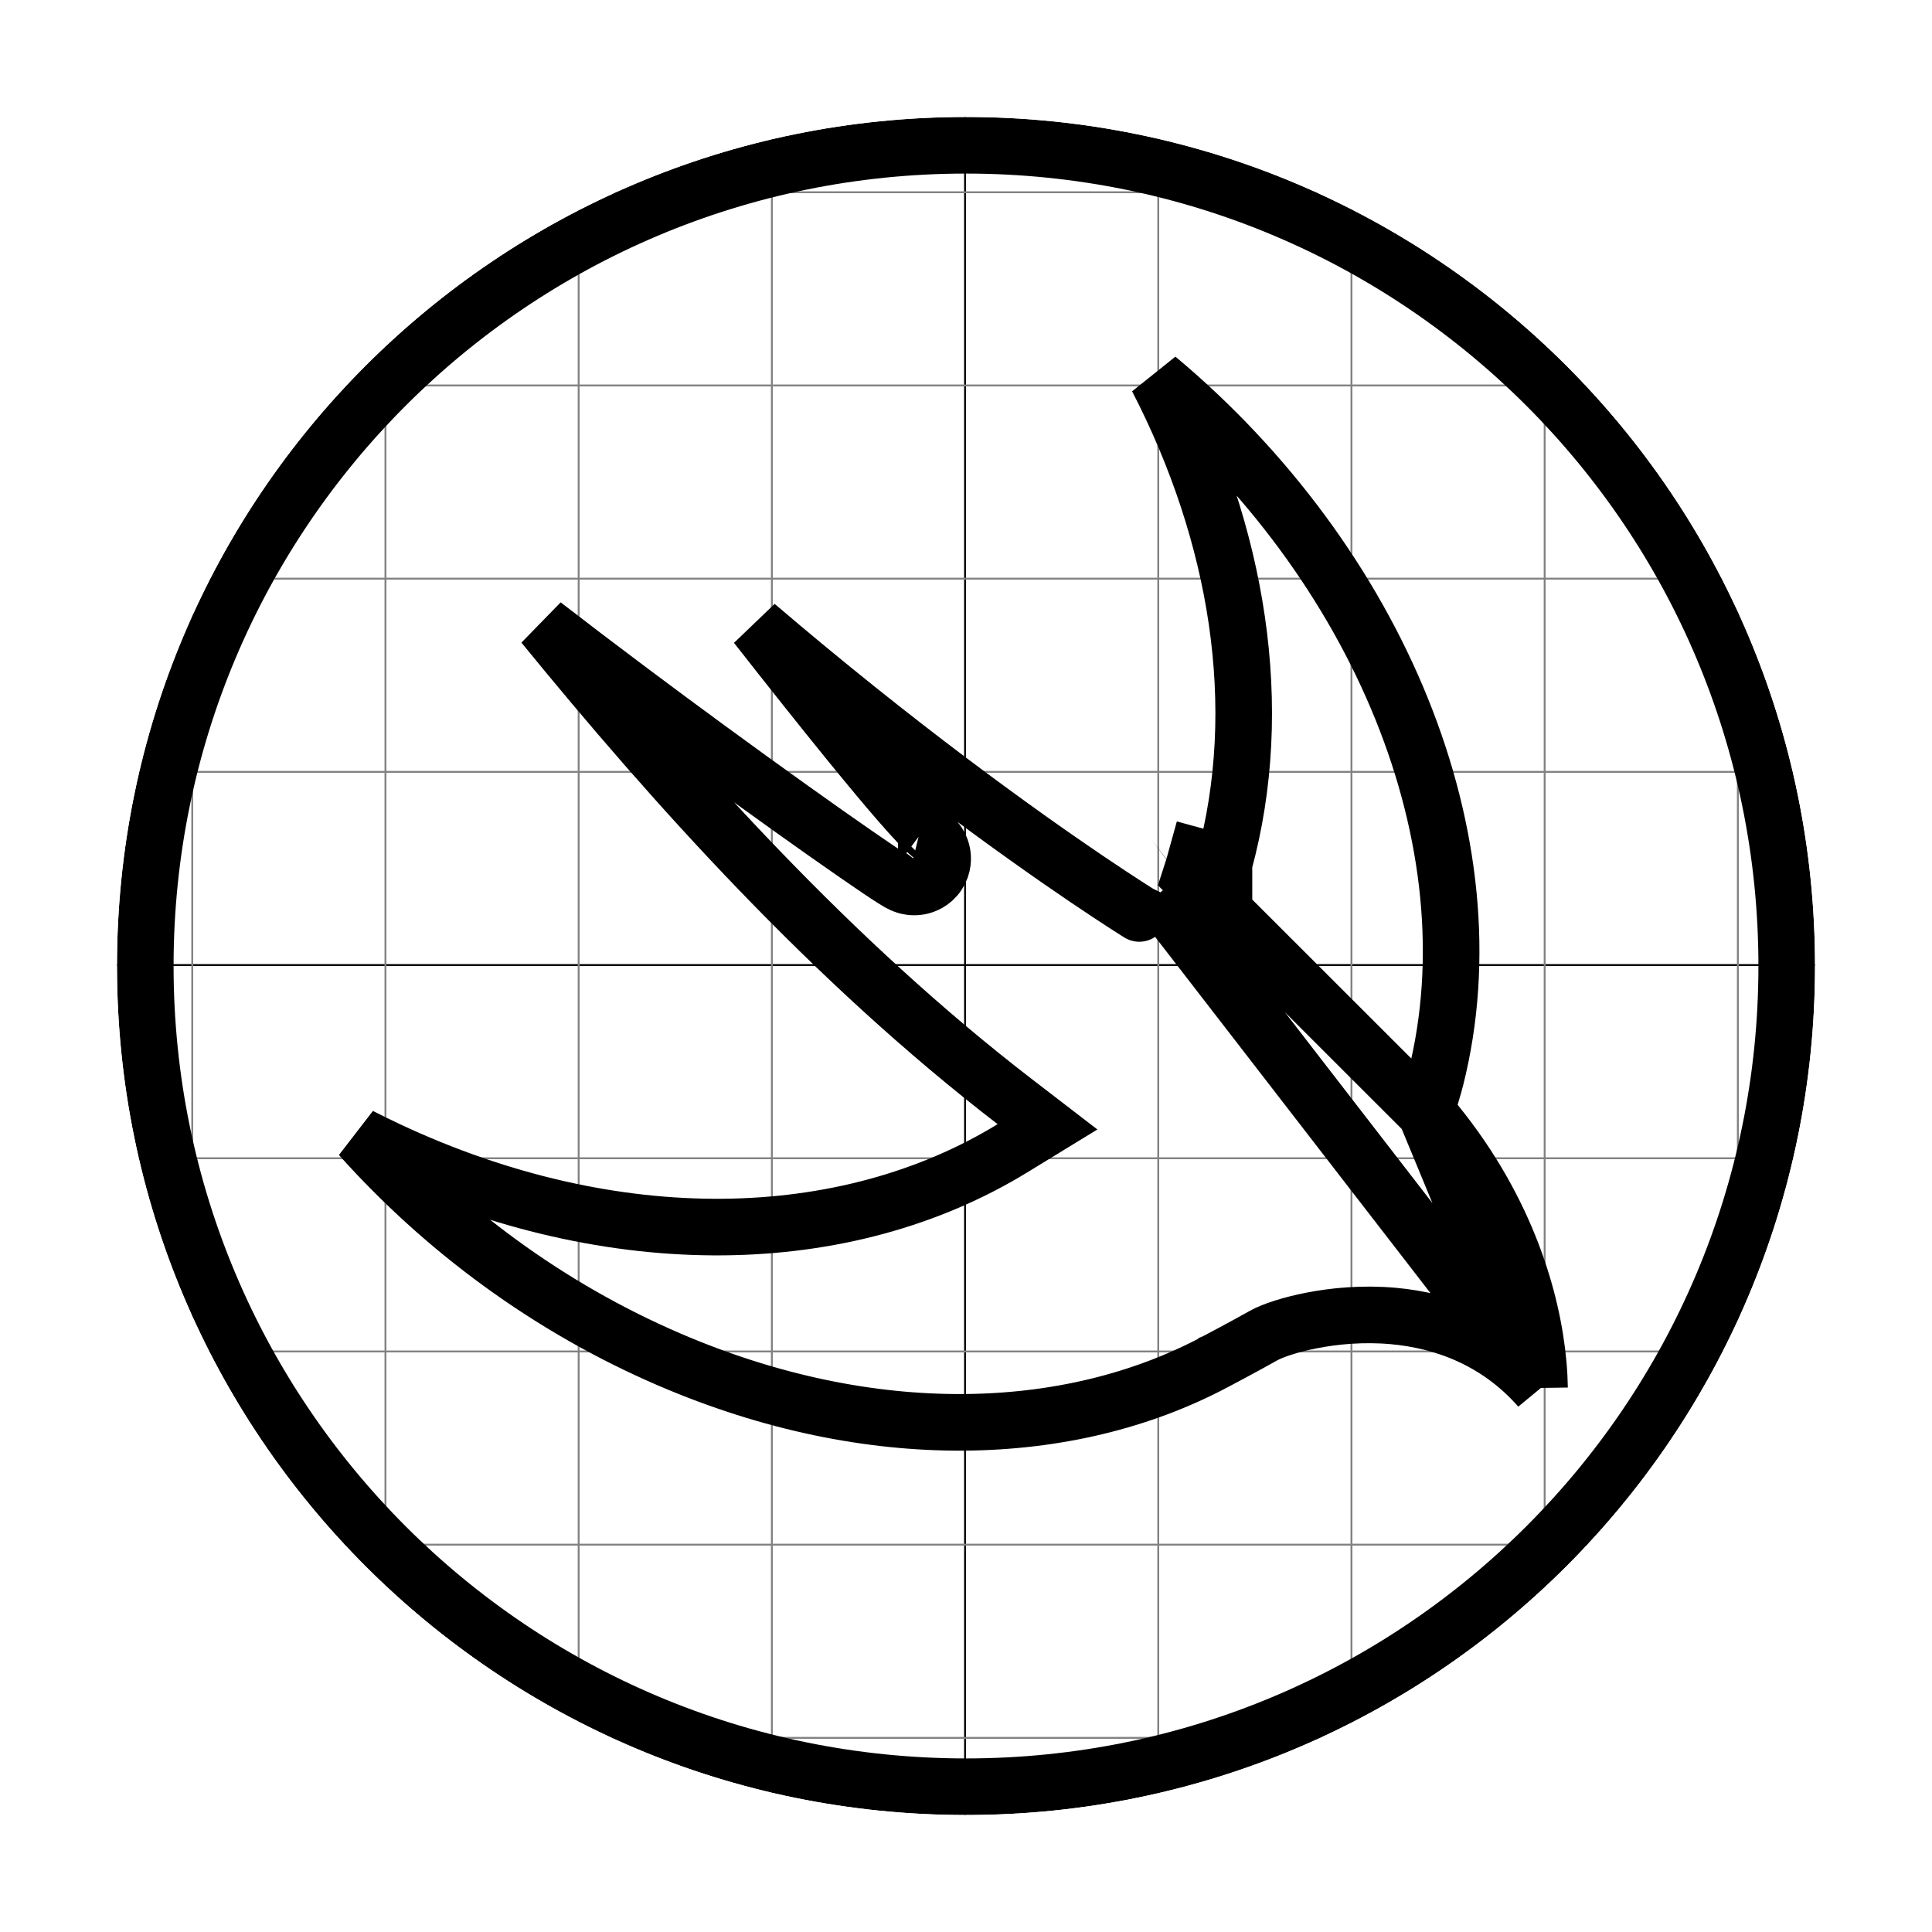
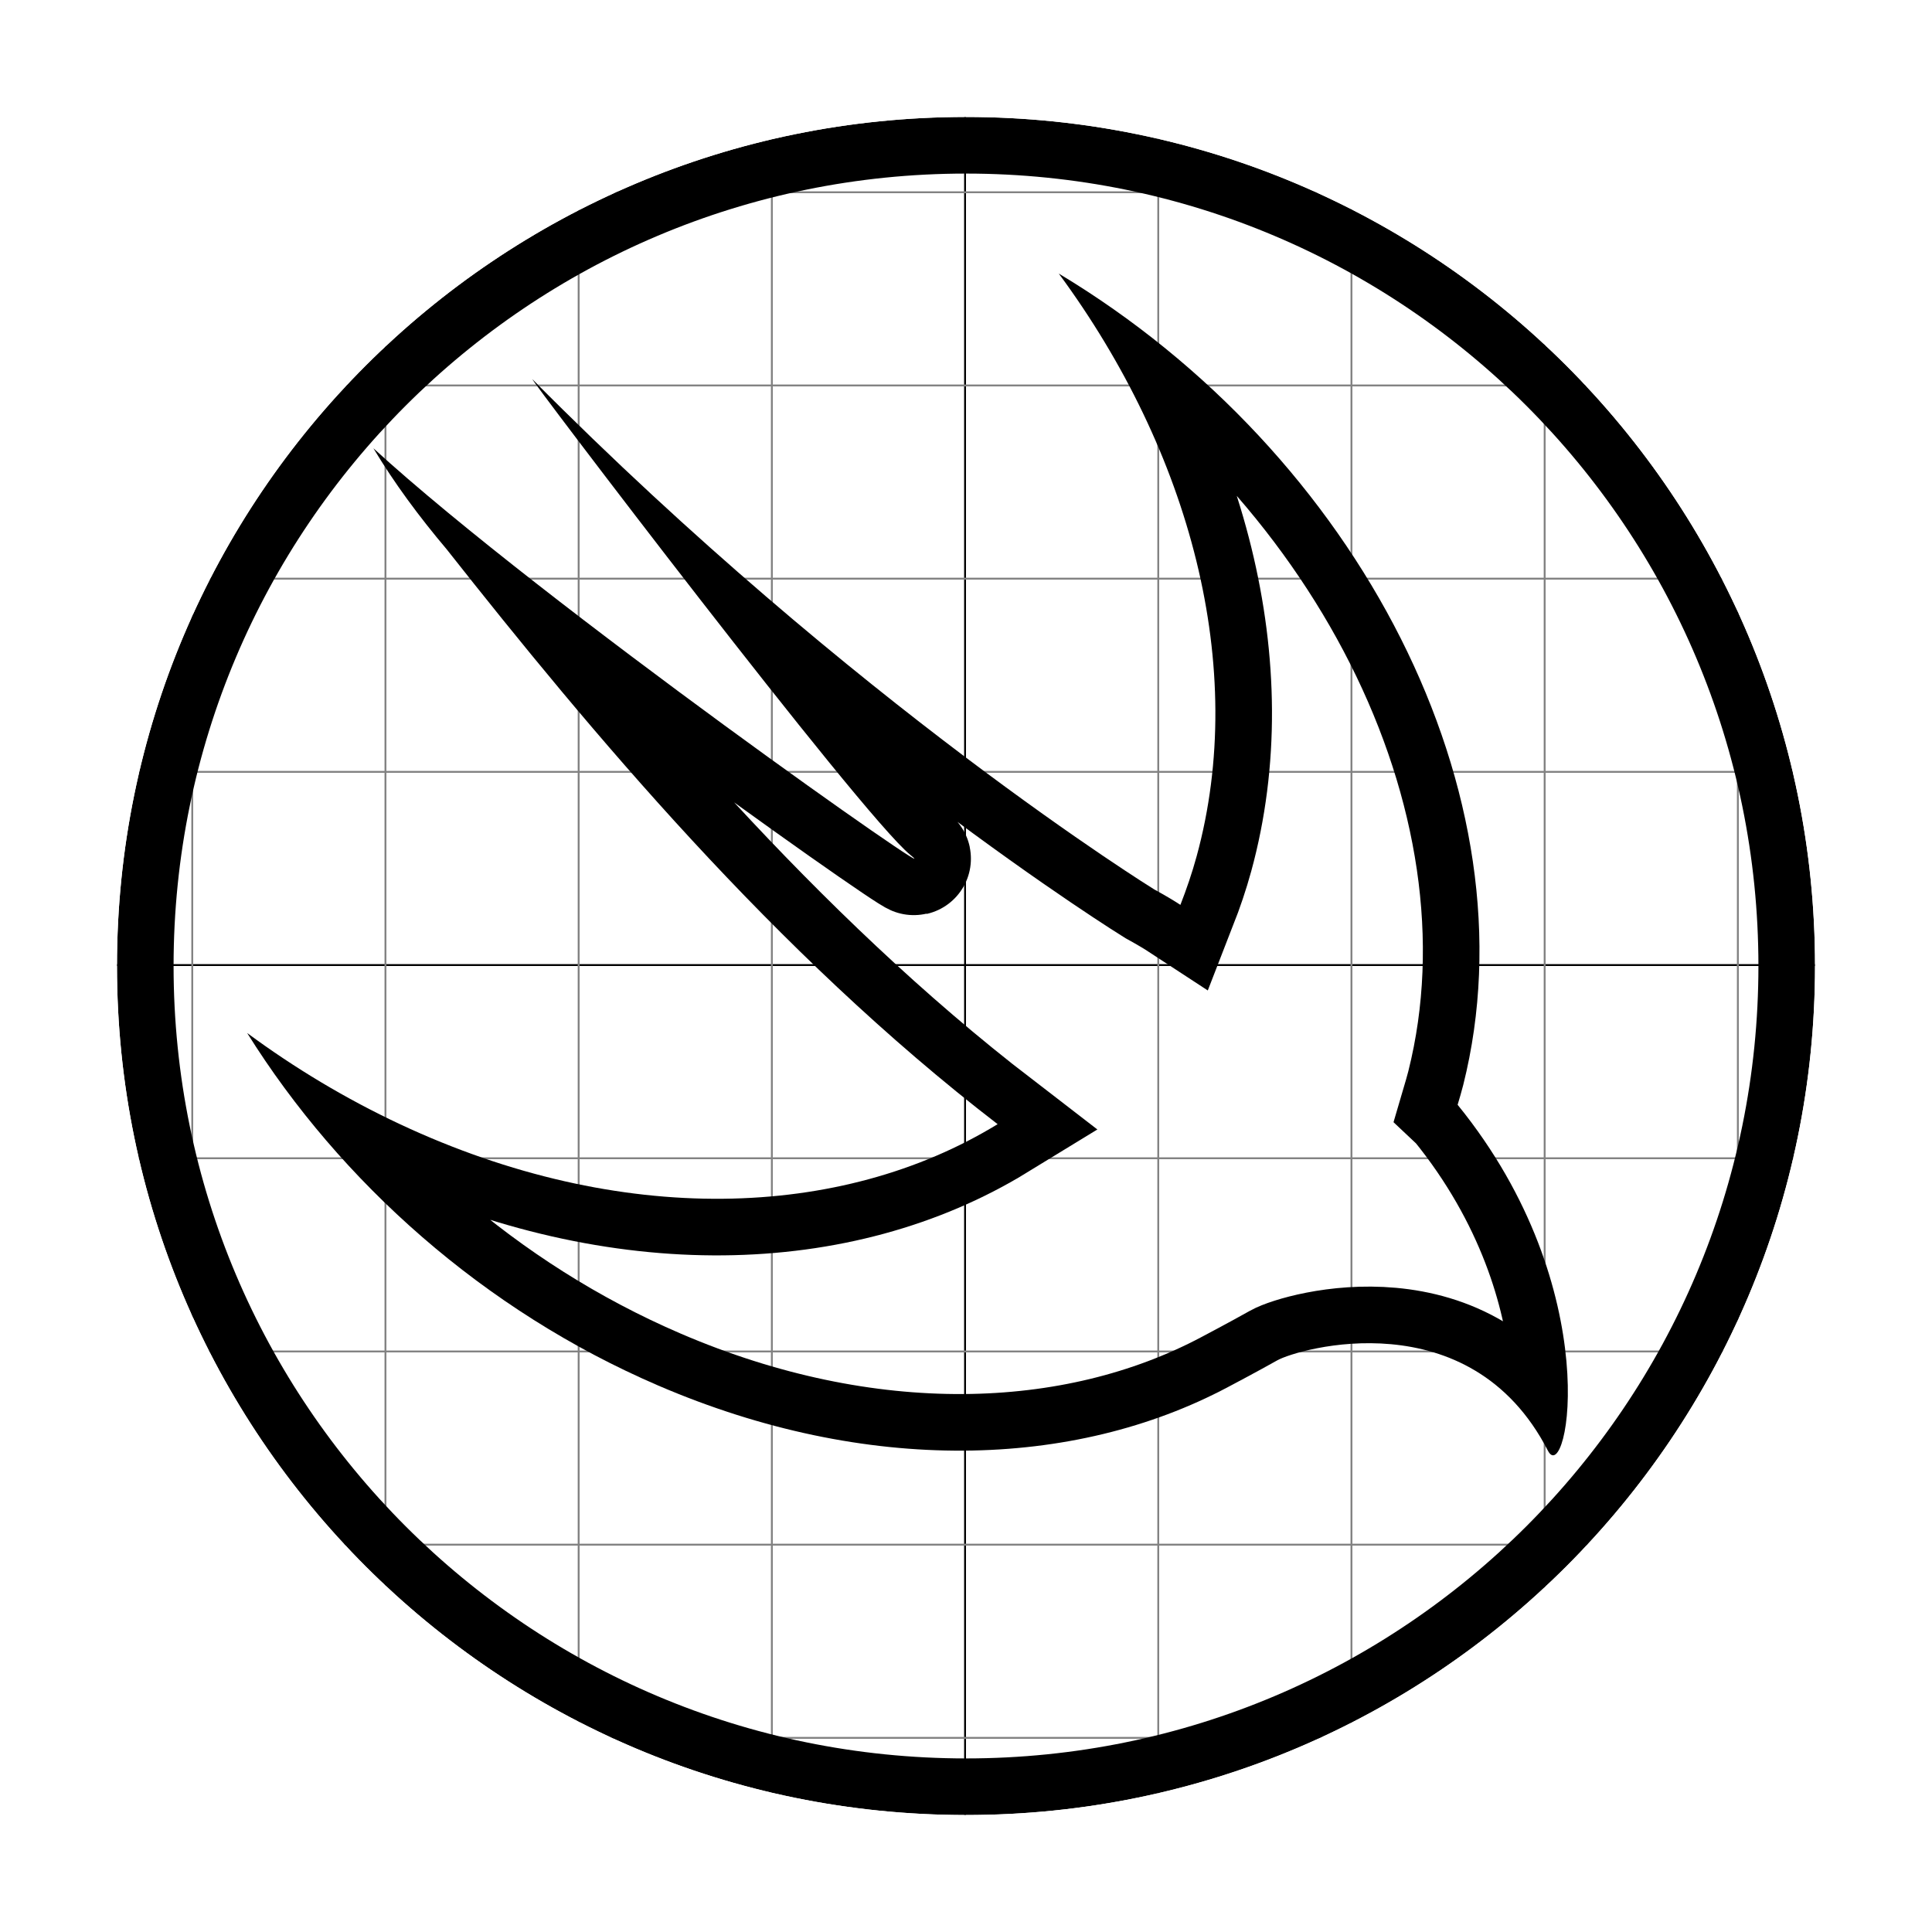
<svg xmlns="http://www.w3.org/2000/svg" width="1024" height="1024" viewBox="0 0 1024 1024" fill="none">
  <rect width="1024" height="1024" fill="white" />
  <mask id="mask0" mask-type="alpha" maskUnits="userSpaceOnUse" x="62" y="62" width="900" height="900">
    <circle cx="512" cy="512" r="450" fill="#C4C4C4" />
  </mask>
  <g mask="url(#mask0)">
    <line y1="511.5" x2="1024" y2="511.5" stroke="black" />
    <line x1="511.5" y1="1024" x2="511.5" stroke="black" />
    <line x1="613.9" y1="1024" x2="613.9" stroke="#828282" />
    <line x1="409.1" y1="1024" x2="409.1" stroke="#828282" />
    <line x1="306.7" y1="1024" x2="306.7" stroke="#828282" />
    <line x1="101.9" y1="1024" x2="101.9" stroke="#828282" />
    <line y1="921.1" x2="1024" y2="921.1" stroke="#828282" />
    <line y1="818.7" x2="1024" y2="818.7" stroke="#828282" />
    <line y1="716.3" x2="1024" y2="716.3" stroke="#828282" />
    <line y1="613.9" x2="1024" y2="613.9" stroke="#828282" />
    <line y1="409.1" x2="1024" y2="409.1" stroke="#828282" />
    <line y1="306.7" x2="1024" y2="306.7" stroke="#828282" />
    <line y1="204.3" x2="1024" y2="204.3" stroke="#828282" />
    <line y1="101.9" x2="1024" y2="101.9" stroke="#828282" />
    <line x1="204.3" y1="1024" x2="204.3" stroke="#828282" />
    <line x1="716.3" y1="1024" x2="716.3" stroke="#828282" />
    <line x1="818.7" y1="1024" x2="818.7" stroke="#828282" />
    <line x1="921.1" y1="1024" x2="921.1" stroke="#828282" />
    <circle cx="512" cy="512" r="435" stroke="black" stroke-width="30" />
-     <path d="M755.672 589.89L758.177 581.348C758.374 580.673 758.567 580.019 758.755 579.382C759.597 576.531 760.342 574.004 761.003 571.383C792.444 446.112 730.482 298.452 613.369 200.524C655.974 283.065 671.48 374.581 648.726 457.752C648.726 457.752 648.726 457.753 648.726 457.753L634.258 453.795C633.207 457.636 632.064 461.412 630.843 465.132L755.672 589.89ZM755.672 589.89L761.445 595.657C798.831 641.902 812.279 689.508 815.298 722.829C815.716 727.441 815.929 731.724 815.985 735.645M755.672 589.89L815.985 735.645M815.985 735.645C793.319 709.837 764.412 699.866 738.628 697.515C722.259 696.022 707.097 697.556 695.303 699.853C683.99 702.057 674.418 705.237 669.635 707.933C664.345 710.914 657.912 714.401 652.754 717.168C650.186 718.546 647.953 719.734 646.363 720.578C645.569 721 644.935 721.335 644.502 721.564L644.007 721.825L643.881 721.891L643.851 721.908L643.843 721.911L643.842 721.912C643.842 721.912 643.842 721.912 645.168 724.431L643.842 721.912L643.817 721.925L643.793 721.938C566.731 762.887 461.825 766.583 354.891 720.625C290.868 693.103 234.967 651.546 190.824 602.176C195.732 604.685 200.693 607.116 205.705 609.465L205.709 609.467C325.911 665.766 448.527 662.519 536.591 608.625L555.198 597.238L537.905 583.94C440.852 509.307 356.933 415.644 287.991 331.123C317.307 353.779 347.671 376.451 375.147 396.567C406.799 419.74 434.823 439.668 453.322 452.481C462.502 458.84 469.544 463.591 473.529 466.101C474.518 466.724 475.51 467.33 476.381 467.816C476.781 468.038 477.437 468.395 478.191 468.731C478.543 468.888 479.258 469.196 480.174 469.471C480.18 469.473 480.191 469.477 480.205 469.481C480.578 469.6 483.629 470.575 487.397 469.861C489.821 469.401 494.148 467.901 497.135 463.391C500.049 458.989 499.785 454.573 499.39 452.4C498.749 448.871 496.959 446.49 496.708 446.154C496.697 446.141 496.69 446.13 496.685 446.124C495.767 444.868 494.794 443.955 494.555 443.727C493.762 442.972 492.805 442.169 491.93 441.455C489.775 439.698 484.914 434.657 477.373 426.01C470.136 417.712 461.142 406.929 451.009 394.492C435.944 375.999 418.507 354.028 400.839 331.473C438.264 363.444 472.732 390.712 502.223 412.965C532.921 436.128 558.249 453.875 575.938 465.853C584.784 471.842 591.721 476.391 596.467 479.454C598.84 480.986 600.665 482.146 601.907 482.93C602.529 483.322 603.004 483.62 603.329 483.823L603.437 483.89C603.548 483.959 603.637 484.015 603.704 484.056L603.805 484.119L603.835 484.137L603.844 484.143C603.847 484.145 603.849 484.146 611.73 471.383L815.985 735.645ZM490.986 441.611C490.985 441.61 490.985 441.61 490.984 441.61C491.024 441.631 491.027 441.634 490.986 441.611Z" stroke="black" stroke-width="30" />
+     <mask id="path-22-inside-1" fill="white">
+       <path d="M775.551 575.034C774.651 578.61 773.593 582.08 772.57 585.568C772.597 585.594 772.614 585.612 772.64 585.647C852.305 683.668 830.634 788.745 820.441 768.918C779.039 688.354 687.857 714.881 677 721C666.143 727.119 650.832 735.184 650.832 735.184C569.087 778.622 459.334 781.839 348.968 734.406C256.419 694.622 180.374 626.488 131 547.515C156.098 566.048 183.224 582.36 212.072 595.883C328.705 650.511 445.854 646.568 528.761 595.831C410.764 505.091 312.279 386.911 236.75 291.136C222.23 273.959 209.012 256.117 197.901 237.584C288.344 320.36 508.894 474.656 482.447 453.078C456 431.5 277.775 196.568 282.268 201.105C453.625 373.764 611.73 471.383 611.73 471.383C617.683 474.661 622.115 477.293 625.638 479.6C628.881 471.278 631.819 462.711 634.258 453.795C661.619 353.78 630.831 239.42 561.176 145C720.111 240.443 814.033 421.712 775.551 575.034Z" />
+     </mask>
+     <path d="M775.551 575.034C774.651 578.61 773.593 582.08 772.57 585.568C772.597 585.594 772.614 585.612 772.64 585.647C852.305 683.668 830.634 788.745 820.441 768.918C779.039 688.354 687.857 714.881 677 721C666.143 727.119 650.832 735.184 650.832 735.184C569.087 778.622 459.334 781.839 348.968 734.406C256.419 694.622 180.374 626.488 131 547.515C156.098 566.048 183.224 582.36 212.072 595.883C328.705 650.511 445.854 646.568 528.761 595.831C410.764 505.091 312.279 386.911 236.75 291.136C222.23 273.959 209.012 256.117 197.901 237.584C288.344 320.36 508.894 474.656 482.447 453.078C456 431.5 277.775 196.568 282.268 201.105C453.625 373.764 611.73 471.383 611.73 471.383C617.683 474.661 622.115 477.293 625.638 479.6C628.881 471.278 631.819 462.711 634.258 453.795C661.619 353.78 630.831 239.42 561.176 145C720.111 240.443 814.033 421.712 775.551 575.034Z" stroke="black" stroke-width="60" mask="url(#path-22-inside-1)" />
  </g>
</svg>
